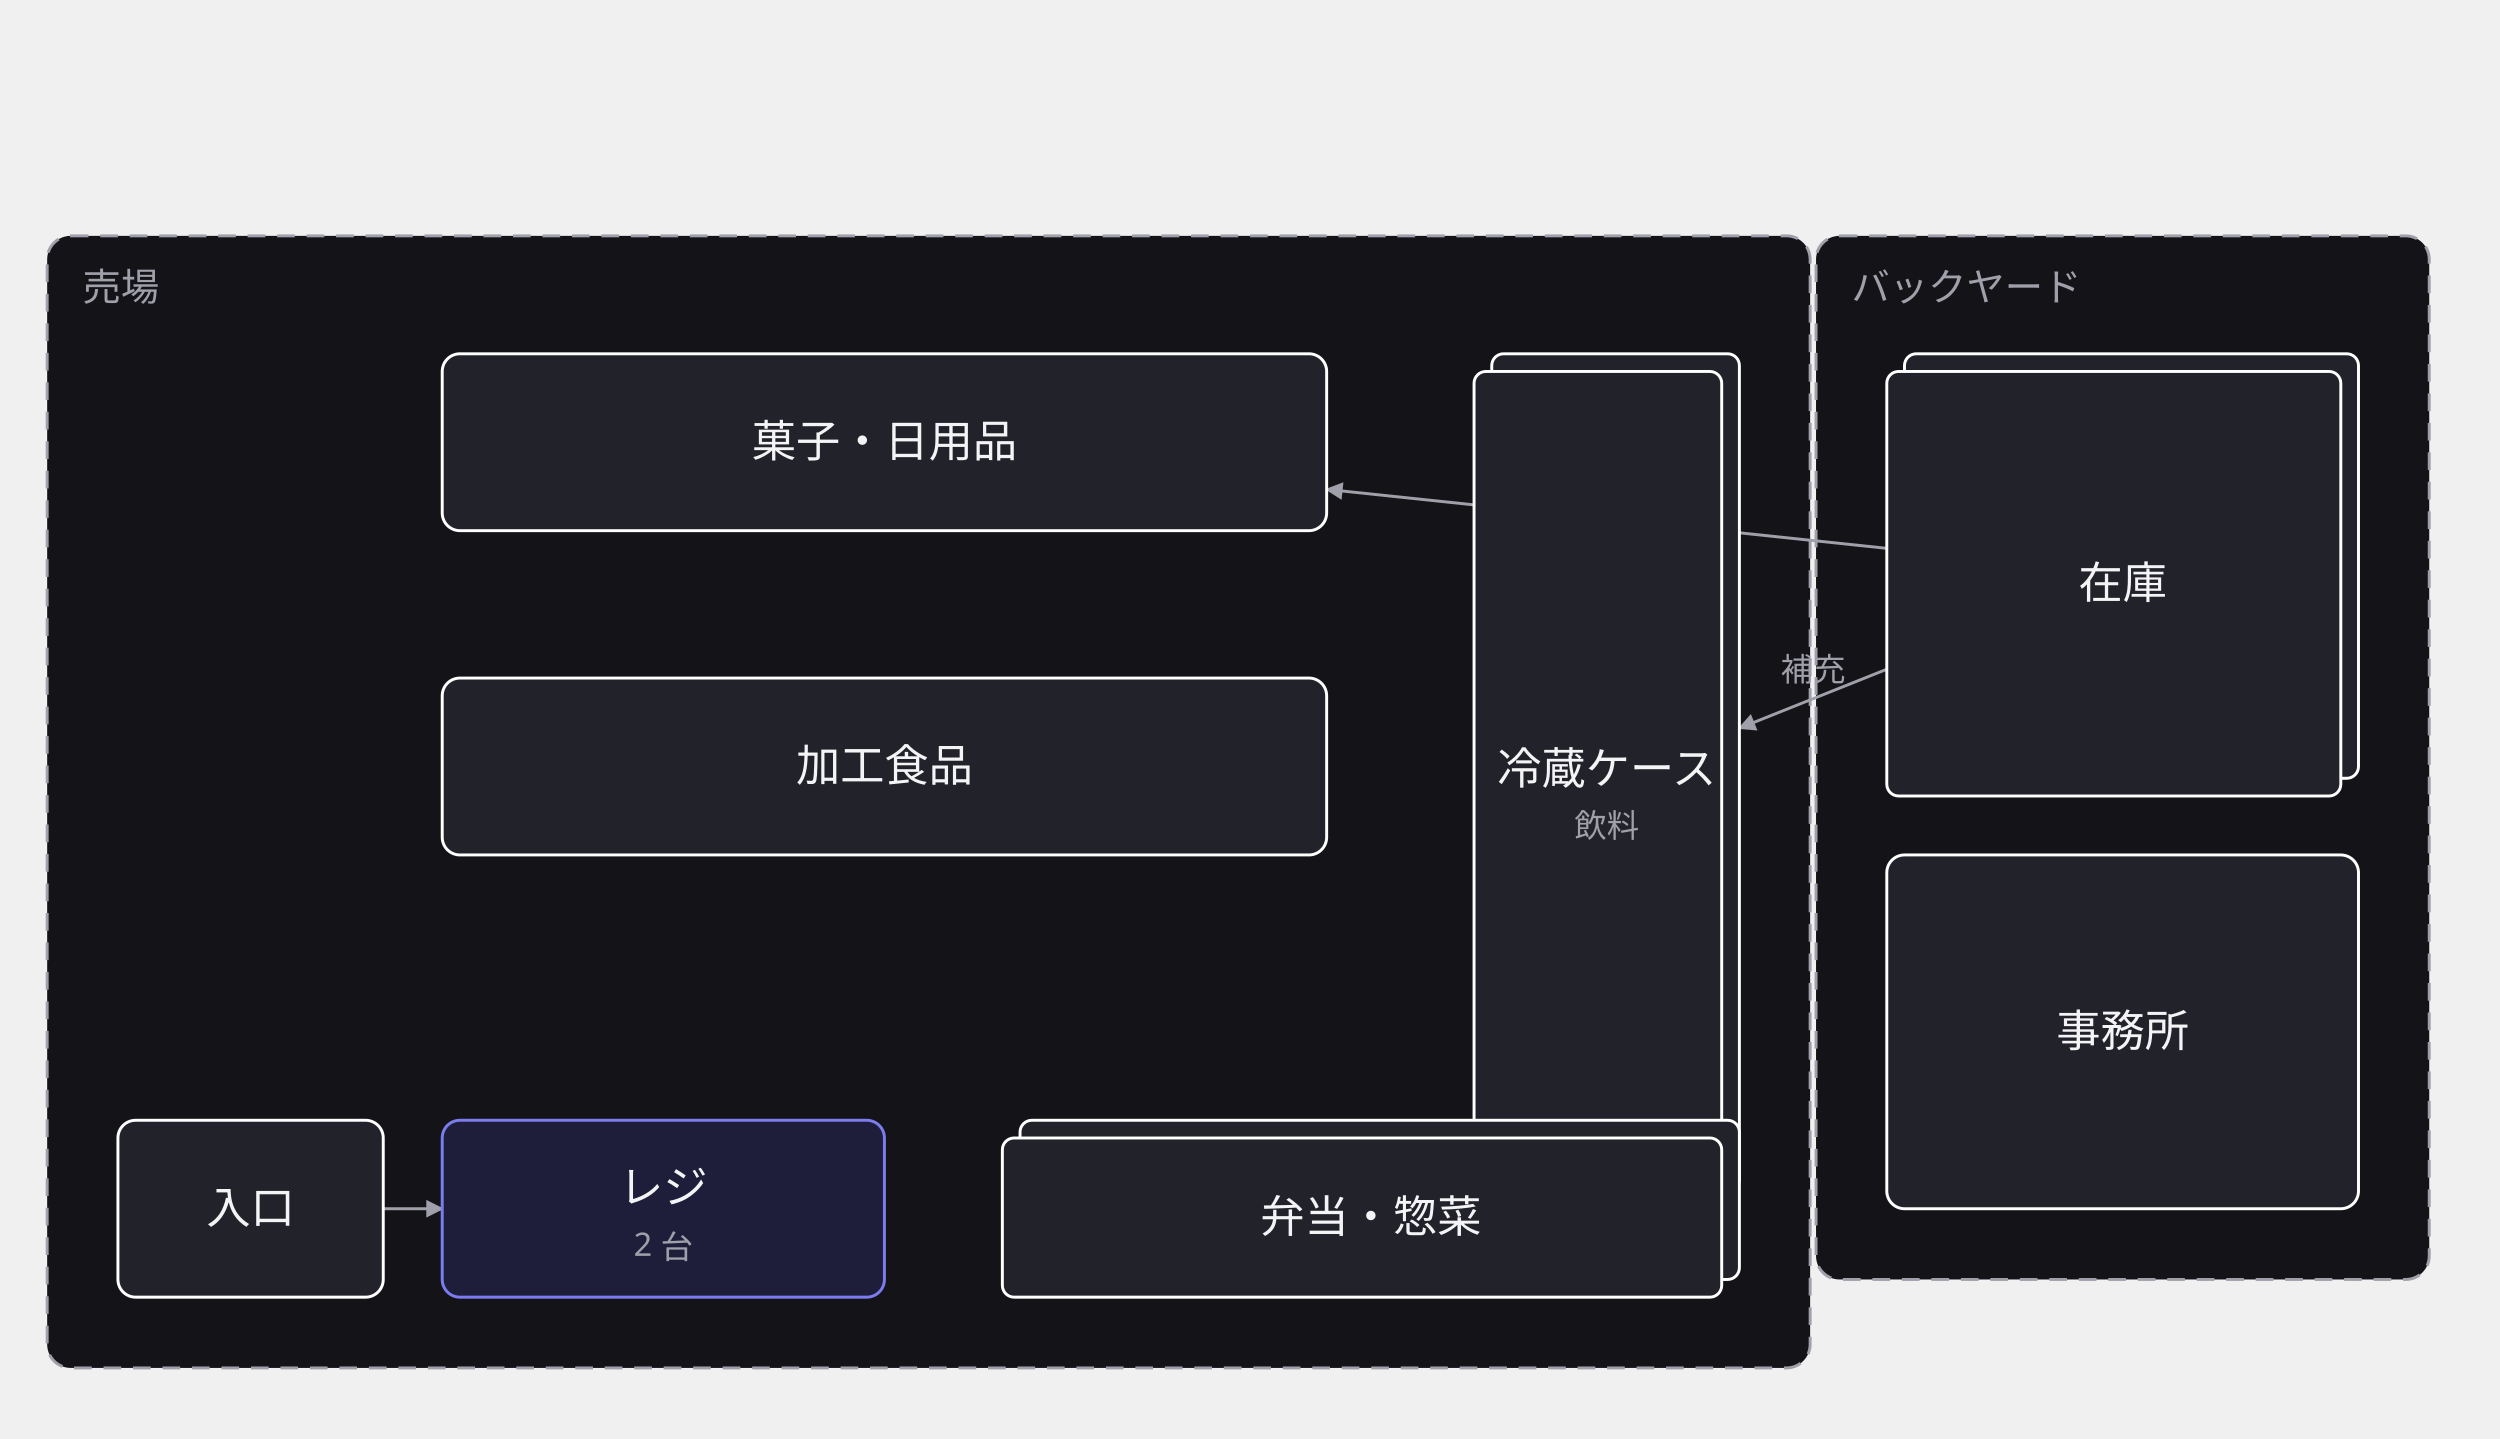
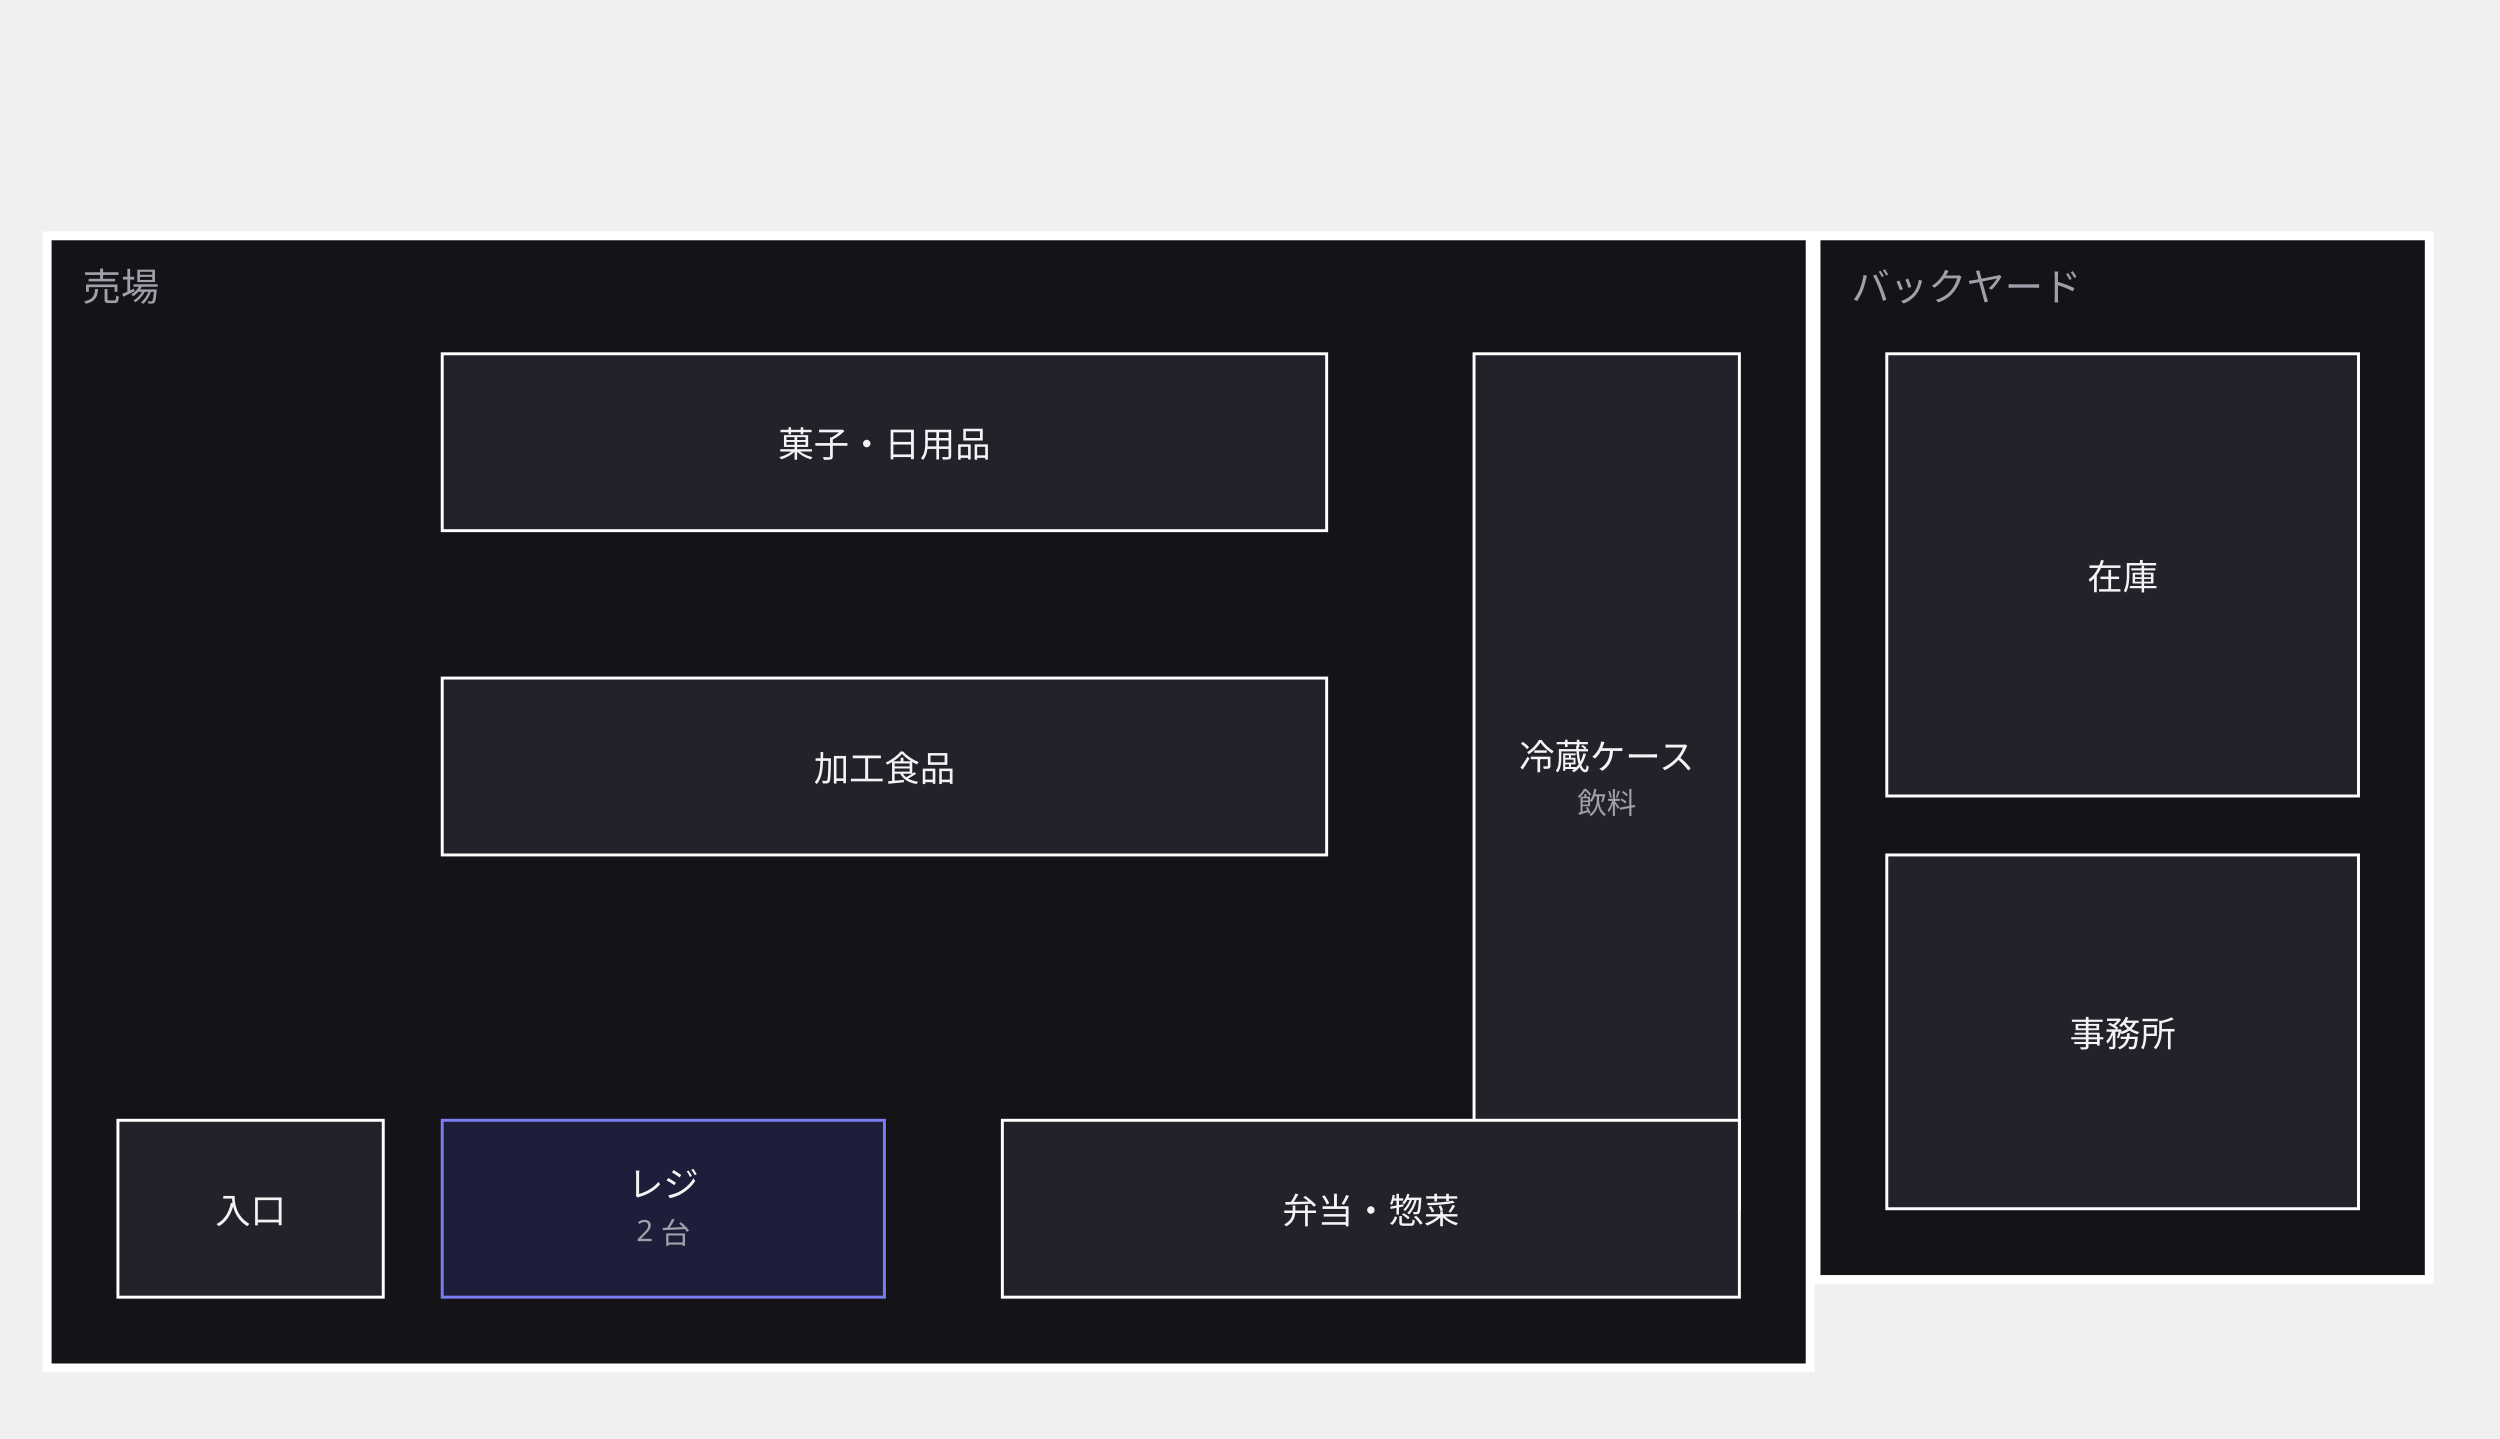
<svg xmlns="http://www.w3.org/2000/svg" width="848" height="488" viewBox="0 0 848 488">
  <defs>
    <marker id="arrow" viewBox="0 0 10 10" refX="9" refY="5" markerWidth="6" markerHeight="6" orient="auto">
      <path d="M 0 0 L 10 5 L 0 10 z" fill="#a0a0ab" />
    </marker>
  </defs>
  <g data-group="uriba">
-     <rect x="16" y="80" width="598" height="384" rx="8" fill="#141418" stroke="#a0a0ab" stroke-dasharray="6 4" />
+     <rect x="16" y="80" width="598" height="384" fill="#141418" stroke="#ffffff" stroke-width="3" />
    <text x="28" y="102" font-family="sans-serif" font-size="13" fill="#a0a0ab">売場</text>
  </g>
  <g data-group="back">
-     <rect x="616" y="80" width="208" height="354" rx="8" fill="#141418" stroke="#a0a0ab" stroke-dasharray="6 4" />
+     <rect x="616" y="80" width="208" height="354" fill="#141418" stroke="#ffffff" stroke-width="3" />
    <text x="628" y="102" font-family="sans-serif" font-size="13" fill="#a0a0ab">バックヤード</text>
  </g>
-   <g data-edge="iriguchi&gt;reji" data-pinned="false">
-     <path d="M 130 410 L 150 410" fill="none" stroke="#a0a0ab" stroke-width="1" marker-end="url(#arrow)" />
-   </g>
-   <g data-edge="souko&gt;tana1" data-pinned="false">
-     <path d="M 640 186 L 450 166" fill="none" stroke="#a0a0ab" stroke-width="1" marker-end="url(#arrow)" />
-   </g>
-   <g data-edge="souko&gt;reizou" data-pinned="false">
-     <path d="M 640 227 L 590 247" fill="none" stroke="#a0a0ab" stroke-width="1" marker-end="url(#arrow)" />
-     <text x="615" y="231" text-anchor="middle" font-family="sans-serif" font-size="11" fill="#a0a0ab">補充</text>
-   </g>
  <g data-node="iriguchi" data-pinned="false" data-shape="rect">
-     <rect x="40" y="380" width="90" height="60" rx="6" fill="#22222a" stroke="#ffffff" stroke-width="1" />
-     <text x="85" y="415" text-anchor="middle" font-family="sans-serif" font-size="15" fill="#f4f4f6">入口</text>
+     <rect x="40" y="380" width="90" height="60" fill="#22222a" stroke="#ffffff" stroke-width="1" />
+     <text x="85" y="415" text-anchor="middle" font-family="sans-serif" font-size="12" fill="#f4f4f6">入口</text>
  </g>
  <g data-node="reji" data-pinned="false" data-appearance="primary" data-shape="rect">
-     <rect x="150" y="380" width="150" height="60" rx="6" fill="#1e1e3a" stroke="#7c7cf0" stroke-width="1" />
-     <text x="225" y="408" text-anchor="middle" font-family="sans-serif" font-size="15" fill="#f4f4f6">レジ</text>
-     <text x="225" y="426" text-anchor="middle" font-family="sans-serif" font-size="11" fill="#a0a0ab">2 台</text>
+     <rect x="150" y="380" width="150" height="60" fill="#1e1e3a" stroke="#7c7cf0" stroke-width="1" />
+     <text x="225" y="406" text-anchor="middle" font-family="sans-serif" font-size="12" fill="#f4f4f6">レジ</text>
+     <text x="225" y="421" text-anchor="middle" font-family="sans-serif" font-size="10" fill="#a0a0ab">2 台</text>
  </g>
  <g data-node="tana1" data-pinned="false" data-shape="rect">
-     <rect x="150" y="120" width="300" height="60" rx="6" fill="#22222a" stroke="#ffffff" stroke-width="1" />
-     <text x="300" y="155" text-anchor="middle" font-family="sans-serif" font-size="15" fill="#f4f4f6">菓子・日用品</text>
+     <rect x="150" y="120" width="300" height="60" fill="#22222a" stroke="#ffffff" stroke-width="1" />
+     <text x="300" y="155" text-anchor="middle" font-family="sans-serif" font-size="12" fill="#f4f4f6">菓子・日用品</text>
  </g>
  <g data-node="tana2" data-pinned="false" data-shape="rect">
-     <rect x="150" y="230" width="300" height="60" rx="6" fill="#22222a" stroke="#ffffff" stroke-width="1" />
-     <text x="300" y="265" text-anchor="middle" font-family="sans-serif" font-size="15" fill="#f4f4f6">加工食品</text>
+     <rect x="150" y="230" width="300" height="60" fill="#22222a" stroke="#ffffff" stroke-width="1" />
+     <text x="300" y="265" text-anchor="middle" font-family="sans-serif" font-size="12" fill="#f4f4f6">加工食品</text>
  </g>
-   <g data-node="reizou" data-pinned="false" data-shape="stacked">
-     <rect x="506" y="120" width="84" height="284" rx="4" fill="#22222a" stroke="#ffffff" stroke-width="1" />
-     <rect x="500" y="126" width="84" height="284" rx="4" fill="#22222a" stroke="#ffffff" stroke-width="1" />
-     <text x="545" y="266" text-anchor="middle" font-family="sans-serif" font-size="15" fill="#f4f4f6">冷蔵ケース</text>
-     <text x="545" y="284" text-anchor="middle" font-family="sans-serif" font-size="11" fill="#a0a0ab">飲料</text>
+   <g data-node="reizou" data-pinned="false" data-shape="rect">
+     <rect x="500" y="120" width="90" height="290" fill="#22222a" stroke="#ffffff" stroke-width="1" />
+     <text x="545" y="261" text-anchor="middle" font-family="sans-serif" font-size="12" fill="#f4f4f6">冷蔵ケース</text>
+     <text x="545" y="276" text-anchor="middle" font-family="sans-serif" font-size="10" fill="#a0a0ab">飲料</text>
  </g>
-   <g data-node="bentou" data-pinned="false" data-shape="stacked">
-     <rect x="346" y="380" width="244" height="54" rx="4" fill="#22222a" stroke="#ffffff" stroke-width="1" />
-     <rect x="340" y="386" width="244" height="54" rx="4" fill="#22222a" stroke="#ffffff" stroke-width="1" />
-     <text x="465" y="418" text-anchor="middle" font-family="sans-serif" font-size="15" fill="#f4f4f6">弁当・惣菜</text>
+   <g data-node="bentou" data-pinned="false" data-shape="rect">
+     <rect x="340" y="380" width="250" height="60" fill="#22222a" stroke="#ffffff" stroke-width="1" />
+     <text x="465" y="415" text-anchor="middle" font-family="sans-serif" font-size="12" fill="#f4f4f6">弁当・惣菜</text>
  </g>
-   <g data-node="souko" data-pinned="false" data-shape="stacked">
-     <rect x="646" y="120" width="154" height="144" rx="4" fill="#22222a" stroke="#ffffff" stroke-width="1" />
-     <rect x="640" y="126" width="154" height="144" rx="4" fill="#22222a" stroke="#ffffff" stroke-width="1" />
-     <text x="720" y="203" text-anchor="middle" font-family="sans-serif" font-size="15" fill="#f4f4f6">在庫</text>
+   <g data-node="souko" data-pinned="false" data-shape="rect">
+     <rect x="640" y="120" width="160" height="150" fill="#22222a" stroke="#ffffff" stroke-width="1" />
+     <text x="720" y="200" text-anchor="middle" font-family="sans-serif" font-size="12" fill="#f4f4f6">在庫</text>
  </g>
  <g data-node="jimu" data-pinned="false" data-shape="rect">
-     <rect x="640" y="290" width="160" height="120" rx="6" fill="#22222a" stroke="#ffffff" stroke-width="1" />
-     <text x="720" y="355" text-anchor="middle" font-family="sans-serif" font-size="15" fill="#f4f4f6">事務所</text>
+     <rect x="640" y="290" width="160" height="120" fill="#22222a" stroke="#ffffff" stroke-width="1" />
+     <text x="720" y="355" text-anchor="middle" font-family="sans-serif" font-size="12" fill="#f4f4f6">事務所</text>
  </g>
</svg>
